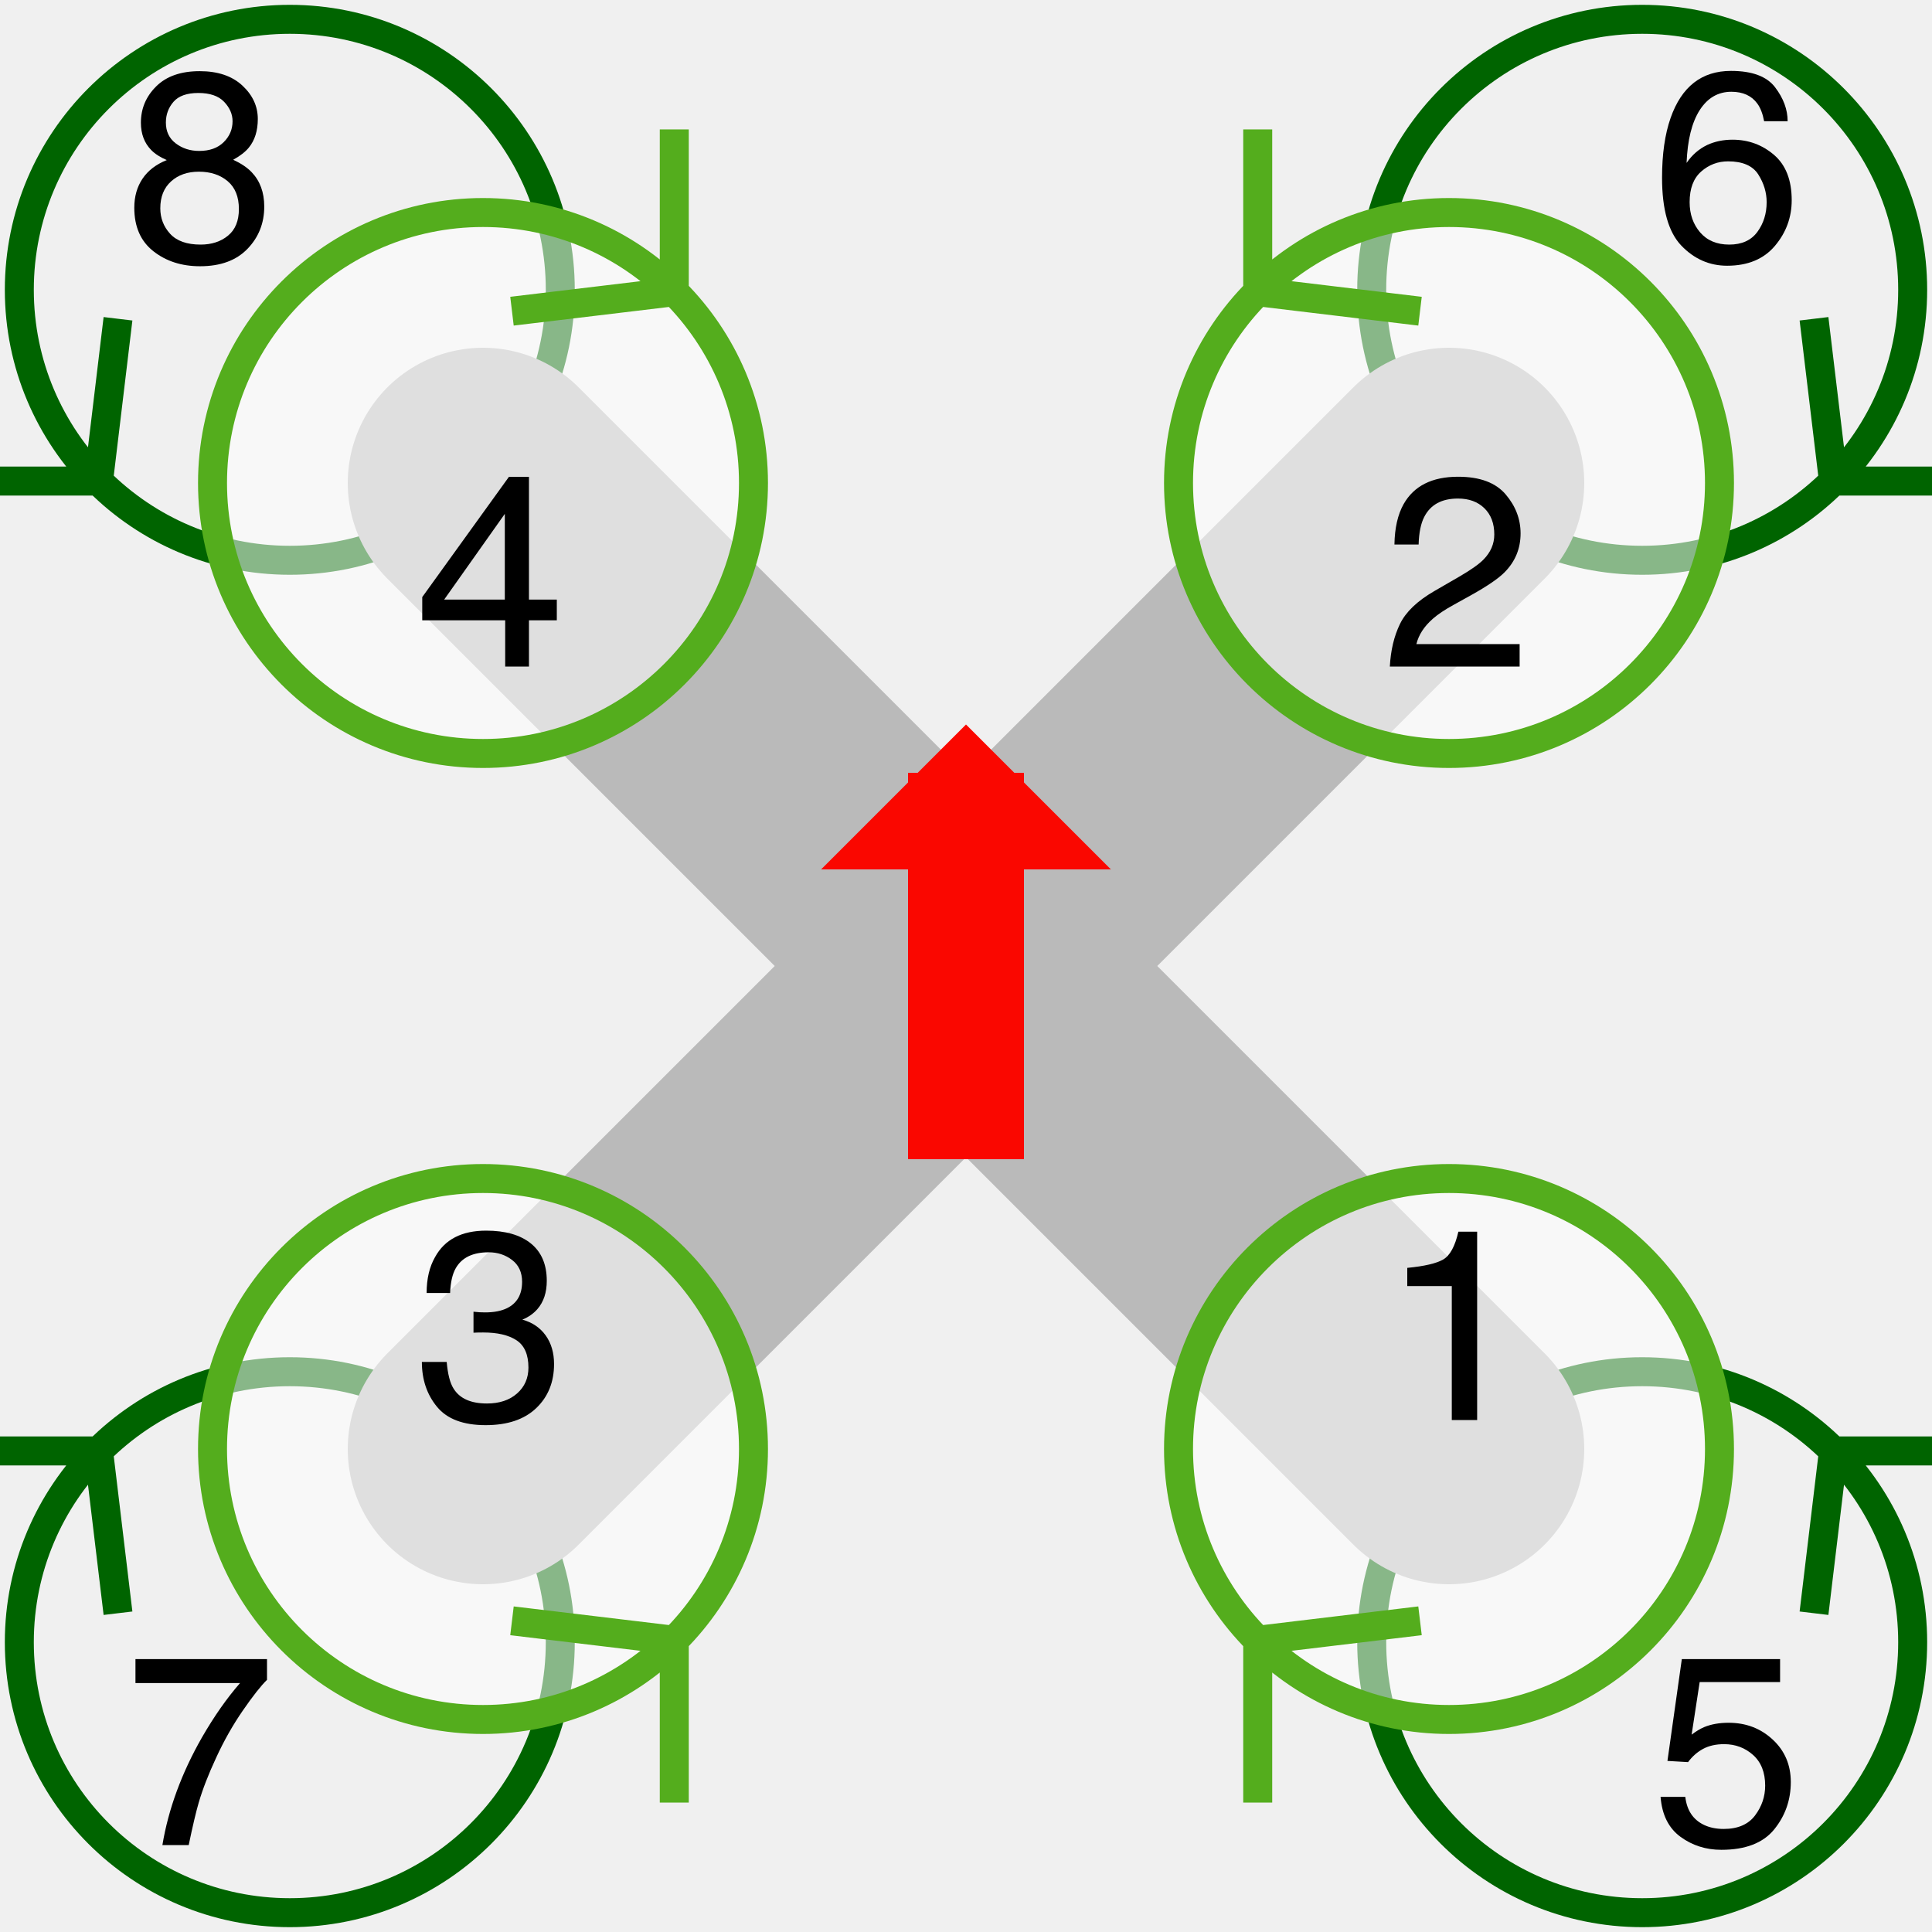
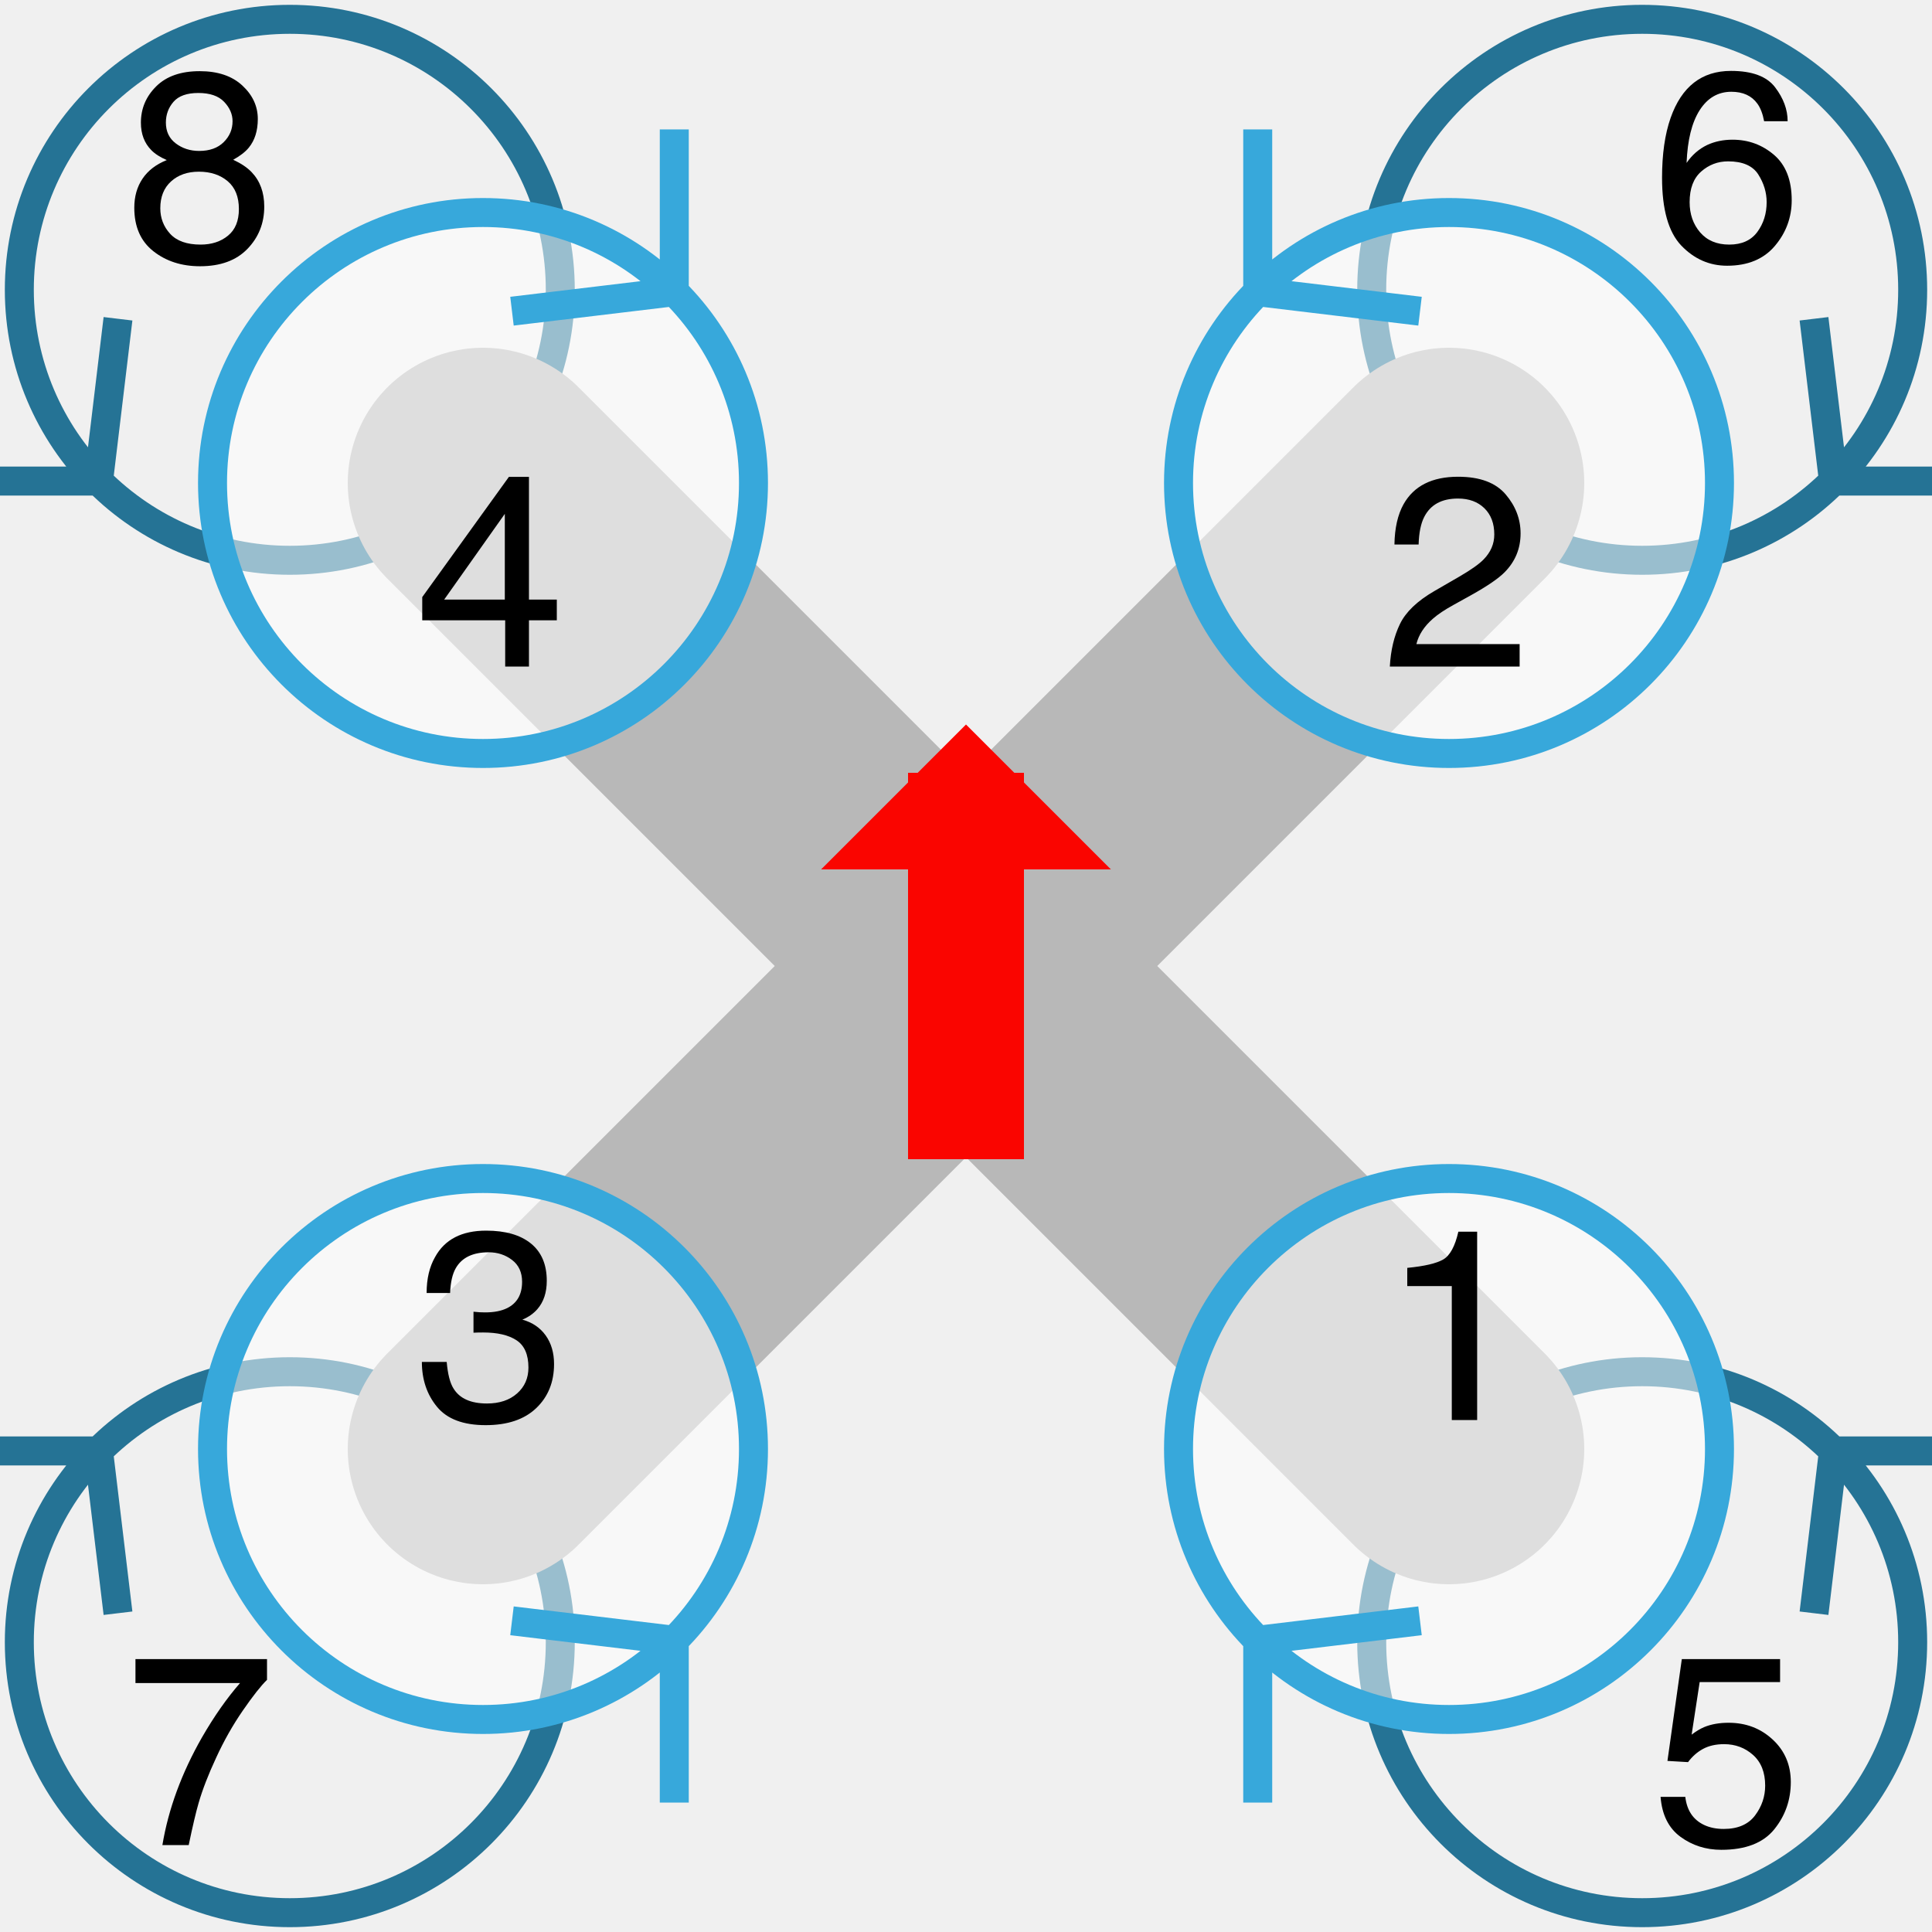
- <svg xmlns="http://www.w3.org/2000/svg" xmlns:xlink="http://www.w3.org/1999/xlink" width="200pt" height="200pt" viewBox="0 0 200 200" version="1.1">
-   <defs>
-     <g>
+ <svg xmlns="http://www.w3.org/2000/svg" xmlns:xlink="http://www.w3.org/1999/xlink" width="200pt" height="200pt" viewBox="0 0 200 200" version="1.1" id="svg96">
+   <defs id="defs31">
+     <g id="g29">
      <symbol overflow="visible" id="glyph0-0">
-         <path style="stroke:none;" d="" />
+         <path style="stroke:none;" d="" id="path2" />
      </symbol>
      <symbol overflow="visible" id="glyph0-1">
-         <path style="stroke:none;" d="M 3.461 -4.992 C 3.625 -3.586 4.273 -2.617 5.414 -2.078 C 5.996 -1.805 6.672 -1.668 7.438 -1.668 C 8.895 -1.668 9.977 -2.133 10.68 -3.062 C 11.379 -3.992 11.73 -5.023 11.73 -6.152 C 11.73 -7.52 11.312 -8.578 10.48 -9.324 C 9.645 -10.07 8.645 -10.445 7.477 -10.445 C 6.629 -10.445 5.902 -10.281 5.297 -9.953 C 4.691 -9.625 4.176 -9.168 3.746 -8.586 L 1.613 -8.711 L 3.102 -19.25 L 13.273 -19.25 L 13.273 -16.871 L 4.949 -16.871 L 4.117 -11.43 C 4.57 -11.777 5.004 -12.035 5.414 -12.211 C 6.145 -12.512 6.984 -12.66 7.945 -12.66 C 9.738 -12.66 11.262 -12.082 12.508 -10.922 C 13.758 -9.766 14.383 -8.297 14.383 -6.523 C 14.383 -4.672 13.812 -3.039 12.668 -1.625 C 11.523 -0.215 9.699 0.492 7.191 0.492 C 5.598 0.492 4.188 0.043 2.961 -0.855 C 1.734 -1.754 1.047 -3.133 0.902 -4.992 Z M 3.461 -4.992 " />
+         <path style="stroke:none;" d="M 3.461 -4.992 C 3.625 -3.586 4.273 -2.617 5.414 -2.078 C 5.996 -1.805 6.672 -1.668 7.438 -1.668 C 8.895 -1.668 9.977 -2.133 10.68 -3.062 C 11.379 -3.992 11.73 -5.023 11.73 -6.152 C 11.73 -7.52 11.312 -8.578 10.48 -9.324 C 9.645 -10.07 8.645 -10.445 7.477 -10.445 C 6.629 -10.445 5.902 -10.281 5.297 -9.953 C 4.691 -9.625 4.176 -9.168 3.746 -8.586 L 1.613 -8.711 L 3.102 -19.25 L 13.273 -19.25 L 13.273 -16.871 L 4.949 -16.871 L 4.117 -11.43 C 4.57 -11.777 5.004 -12.035 5.414 -12.211 C 6.145 -12.512 6.984 -12.66 7.945 -12.66 C 9.738 -12.66 11.262 -12.082 12.508 -10.922 C 13.758 -9.766 14.383 -8.297 14.383 -6.523 C 14.383 -4.672 13.812 -3.039 12.668 -1.625 C 11.523 -0.215 9.699 0.492 7.191 0.492 C 5.598 0.492 4.188 0.043 2.961 -0.855 C 1.734 -1.754 1.047 -3.133 0.902 -4.992 Z M 3.461 -4.992 " id="path5" />
      </symbol>
      <symbol overflow="visible" id="glyph0-2">
-         <path style="stroke:none;" d="M 12.762 -17.957 C 13.625 -16.824 14.055 -15.656 14.055 -14.453 L 11.621 -14.453 C 11.477 -15.227 11.242 -15.832 10.922 -16.27 C 10.332 -17.09 9.434 -17.5 8.23 -17.5 C 6.855 -17.5 5.762 -16.863 4.949 -15.594 C 4.137 -14.32 3.688 -12.5 3.594 -10.133 C 4.16 -10.961 4.871 -11.578 5.727 -11.992 C 6.512 -12.355 7.387 -12.539 8.352 -12.539 C 9.992 -12.539 11.426 -12.012 12.648 -10.965 C 13.867 -9.918 14.477 -8.352 14.477 -6.273 C 14.477 -4.496 13.898 -2.922 12.742 -1.551 C 11.586 -0.18 9.934 0.508 7.793 0.508 C 5.961 0.508 4.379 -0.188 3.047 -1.578 C 1.719 -2.969 1.055 -5.309 1.055 -8.602 C 1.055 -11.035 1.348 -13.098 1.941 -14.793 C 3.082 -18.039 5.164 -19.66 8.188 -19.66 C 10.375 -19.66 11.902 -19.094 12.762 -17.957 Z M 10.918 -2.988 C 11.559 -3.859 11.883 -4.887 11.883 -6.07 C 11.883 -7.074 11.594 -8.027 11.02 -8.934 C 10.445 -9.84 9.402 -10.297 7.891 -10.297 C 6.832 -10.297 5.902 -9.945 5.105 -9.242 C 4.309 -8.539 3.91 -7.484 3.91 -6.07 C 3.91 -4.832 4.273 -3.789 4.996 -2.945 C 5.723 -2.102 6.727 -1.68 8.012 -1.68 C 9.305 -1.68 10.273 -2.117 10.918 -2.988 Z M 10.918 -2.988 " />
+         <path style="stroke:none;" d="M 12.762 -17.957 C 13.625 -16.824 14.055 -15.656 14.055 -14.453 L 11.621 -14.453 C 11.477 -15.227 11.242 -15.832 10.922 -16.27 C 10.332 -17.09 9.434 -17.5 8.23 -17.5 C 6.855 -17.5 5.762 -16.863 4.949 -15.594 C 4.137 -14.32 3.688 -12.5 3.594 -10.133 C 4.16 -10.961 4.871 -11.578 5.727 -11.992 C 6.512 -12.355 7.387 -12.539 8.352 -12.539 C 9.992 -12.539 11.426 -12.012 12.648 -10.965 C 13.867 -9.918 14.477 -8.352 14.477 -6.273 C 14.477 -4.496 13.898 -2.922 12.742 -1.551 C 11.586 -0.18 9.934 0.508 7.793 0.508 C 5.961 0.508 4.379 -0.188 3.047 -1.578 C 1.719 -2.969 1.055 -5.309 1.055 -8.602 C 1.055 -11.035 1.348 -13.098 1.941 -14.793 C 3.082 -18.039 5.164 -19.66 8.188 -19.66 C 10.375 -19.66 11.902 -19.094 12.762 -17.957 Z M 10.918 -2.988 C 11.559 -3.859 11.883 -4.887 11.883 -6.07 C 11.883 -7.074 11.594 -8.027 11.02 -8.934 C 10.445 -9.84 9.402 -10.297 7.891 -10.297 C 6.832 -10.297 5.902 -9.945 5.105 -9.242 C 4.309 -8.539 3.91 -7.484 3.91 -6.07 C 3.91 -4.832 4.273 -3.789 4.996 -2.945 C 5.723 -2.102 6.727 -1.68 8.012 -1.68 C 9.305 -1.68 10.273 -2.117 10.918 -2.988 Z M 10.918 -2.988 " id="path8" />
      </symbol>
      <symbol overflow="visible" id="glyph0-3">
-         <path style="stroke:none;" d="M 14.641 -19.25 L 14.641 -17.102 C 14.012 -16.492 13.176 -15.43 12.133 -13.918 C 11.09 -12.406 10.168 -10.773 9.367 -9.023 C 8.574 -7.32 7.969 -5.766 7.562 -4.359 C 7.297 -3.457 6.953 -2.004 6.535 0 L 3.812 0 C 4.434 -3.738 5.801 -7.457 7.914 -11.156 C 9.164 -13.324 10.477 -15.199 11.852 -16.773 L 1.023 -16.773 L 1.023 -19.25 Z M 14.641 -19.25 " />
+         <path style="stroke:none;" d="M 14.641 -19.25 L 14.641 -17.102 C 14.012 -16.492 13.176 -15.43 12.133 -13.918 C 11.09 -12.406 10.168 -10.773 9.367 -9.023 C 8.574 -7.32 7.969 -5.766 7.562 -4.359 C 7.297 -3.457 6.953 -2.004 6.535 0 L 3.812 0 C 4.434 -3.738 5.801 -7.457 7.914 -11.156 C 9.164 -13.324 10.477 -15.199 11.852 -16.773 L 1.023 -16.773 L 1.023 -19.25 Z M 14.641 -19.25 " id="path11" />
      </symbol>
      <symbol overflow="visible" id="glyph0-4">
-         <path style="stroke:none;" d="M 10.156 -12.285 C 10.77 -12.891 11.074 -13.613 11.074 -14.453 C 11.074 -15.18 10.781 -15.852 10.199 -16.461 C 9.617 -17.07 8.727 -17.375 7.531 -17.375 C 6.348 -17.375 5.492 -17.07 4.961 -16.461 C 4.434 -15.852 4.172 -15.133 4.172 -14.312 C 4.172 -13.395 4.512 -12.672 5.195 -12.156 C 5.879 -11.637 6.688 -11.375 7.617 -11.375 C 8.699 -11.375 9.547 -11.68 10.156 -12.285 Z M 10.602 -2.605 C 11.355 -3.219 11.73 -4.137 11.73 -5.359 C 11.73 -6.625 11.344 -7.586 10.57 -8.242 C 9.793 -8.898 8.801 -9.227 7.586 -9.227 C 6.41 -9.227 5.453 -8.895 4.711 -8.223 C 3.969 -7.555 3.594 -6.625 3.594 -5.441 C 3.594 -4.422 3.934 -3.539 4.613 -2.797 C 5.293 -2.055 6.344 -1.68 7.766 -1.68 C 8.906 -1.68 9.852 -1.988 10.602 -2.605 Z M 2.664 -11.457 C 1.945 -12.188 1.586 -13.133 1.586 -14.301 C 1.586 -15.758 2.113 -17.012 3.172 -18.062 C 4.23 -19.109 5.727 -19.633 7.672 -19.633 C 9.547 -19.633 11.02 -19.137 12.086 -18.148 C 13.152 -17.16 13.688 -16.004 13.688 -14.684 C 13.688 -13.461 13.375 -12.473 12.758 -11.719 C 12.41 -11.289 11.871 -10.867 11.141 -10.461 C 11.953 -10.086 12.594 -9.656 13.055 -9.172 C 13.922 -8.262 14.355 -7.078 14.355 -5.617 C 14.355 -3.895 13.777 -2.438 12.617 -1.238 C 11.461 -0.039 9.824 0.562 7.711 0.562 C 5.805 0.562 4.195 0.043 2.879 -0.992 C 1.562 -2.027 0.902 -3.527 0.902 -5.496 C 0.902 -6.652 1.184 -7.652 1.75 -8.496 C 2.316 -9.34 3.152 -9.984 4.266 -10.43 C 3.582 -10.723 3.047 -11.066 2.664 -11.457 Z M 2.664 -11.457 " />
+         <path style="stroke:none;" d="M 10.156 -12.285 C 10.77 -12.891 11.074 -13.613 11.074 -14.453 C 11.074 -15.18 10.781 -15.852 10.199 -16.461 C 9.617 -17.07 8.727 -17.375 7.531 -17.375 C 6.348 -17.375 5.492 -17.07 4.961 -16.461 C 4.434 -15.852 4.172 -15.133 4.172 -14.312 C 4.172 -13.395 4.512 -12.672 5.195 -12.156 C 5.879 -11.637 6.688 -11.375 7.617 -11.375 C 8.699 -11.375 9.547 -11.68 10.156 -12.285 Z M 10.602 -2.605 C 11.355 -3.219 11.73 -4.137 11.73 -5.359 C 11.73 -6.625 11.344 -7.586 10.57 -8.242 C 9.793 -8.898 8.801 -9.227 7.586 -9.227 C 6.41 -9.227 5.453 -8.895 4.711 -8.223 C 3.969 -7.555 3.594 -6.625 3.594 -5.441 C 3.594 -4.422 3.934 -3.539 4.613 -2.797 C 5.293 -2.055 6.344 -1.68 7.766 -1.68 C 8.906 -1.68 9.852 -1.988 10.602 -2.605 Z M 2.664 -11.457 C 1.945 -12.188 1.586 -13.133 1.586 -14.301 C 1.586 -15.758 2.113 -17.012 3.172 -18.062 C 4.23 -19.109 5.727 -19.633 7.672 -19.633 C 9.547 -19.633 11.02 -19.137 12.086 -18.148 C 13.152 -17.16 13.688 -16.004 13.688 -14.684 C 13.688 -13.461 13.375 -12.473 12.758 -11.719 C 12.41 -11.289 11.871 -10.867 11.141 -10.461 C 11.953 -10.086 12.594 -9.656 13.055 -9.172 C 13.922 -8.262 14.355 -7.078 14.355 -5.617 C 14.355 -3.895 13.777 -2.438 12.617 -1.238 C 11.461 -0.039 9.824 0.562 7.711 0.562 C 5.805 0.562 4.195 0.043 2.879 -0.992 C 1.562 -2.027 0.902 -3.527 0.902 -5.496 C 0.902 -6.652 1.184 -7.652 1.75 -8.496 C 2.316 -9.34 3.152 -9.984 4.266 -10.43 C 3.582 -10.723 3.047 -11.066 2.664 -11.457 Z M 2.664 -11.457 " id="path14" />
      </symbol>
      <symbol overflow="visible" id="glyph0-5">
-         <path style="stroke:none;" d="M 2.68 -13.863 L 2.68 -15.75 C 4.457 -15.922 5.695 -16.211 6.398 -16.617 C 7.102 -17.023 7.625 -17.984 7.969 -19.496 L 9.914 -19.496 L 9.914 0 L 7.289 0 L 7.289 -13.863 Z M 2.68 -13.863 " />
+         <path style="stroke:none;" d="M 2.68 -13.863 L 2.68 -15.75 C 4.457 -15.922 5.695 -16.211 6.398 -16.617 C 7.102 -17.023 7.625 -17.984 7.969 -19.496 L 9.914 -19.496 L 9.914 0 L 7.289 0 L 7.289 -13.863 Z M 2.68 -13.863 " id="path17" />
      </symbol>
      <symbol overflow="visible" id="glyph0-6">
-         <path style="stroke:none;" d="M 1.922 -4.402 C 2.527 -5.652 3.711 -6.785 5.469 -7.805 L 8.094 -9.324 C 9.27 -10.008 10.094 -10.59 10.57 -11.074 C 11.316 -11.832 11.688 -12.695 11.688 -13.672 C 11.688 -14.812 11.348 -15.715 10.664 -16.387 C 9.98 -17.055 9.07 -17.391 7.93 -17.391 C 6.242 -17.391 5.078 -16.754 4.43 -15.477 C 4.082 -14.793 3.891 -13.844 3.855 -12.633 L 1.352 -12.633 C 1.379 -14.336 1.695 -15.727 2.297 -16.805 C 3.363 -18.699 5.246 -19.648 7.945 -19.648 C 10.188 -19.648 11.824 -19.039 12.859 -17.828 C 13.895 -16.617 14.41 -15.266 14.41 -13.781 C 14.41 -12.215 13.859 -10.875 12.758 -9.762 C 12.117 -9.113 10.973 -8.332 9.324 -7.41 L 7.453 -6.371 C 6.559 -5.879 5.855 -5.41 5.344 -4.961 C 4.434 -4.168 3.859 -3.289 3.625 -2.324 L 14.312 -2.324 L 14.312 0 L 0.875 0 C 0.965 -1.688 1.316 -3.152 1.922 -4.402 Z M 1.922 -4.402 " />
+         <path style="stroke:none;" d="M 1.922 -4.402 C 2.527 -5.652 3.711 -6.785 5.469 -7.805 L 8.094 -9.324 C 9.27 -10.008 10.094 -10.59 10.57 -11.074 C 11.316 -11.832 11.688 -12.695 11.688 -13.672 C 11.688 -14.812 11.348 -15.715 10.664 -16.387 C 9.98 -17.055 9.07 -17.391 7.93 -17.391 C 6.242 -17.391 5.078 -16.754 4.43 -15.477 C 4.082 -14.793 3.891 -13.844 3.855 -12.633 L 1.352 -12.633 C 1.379 -14.336 1.695 -15.727 2.297 -16.805 C 3.363 -18.699 5.246 -19.648 7.945 -19.648 C 10.188 -19.648 11.824 -19.039 12.859 -17.828 C 13.895 -16.617 14.41 -15.266 14.41 -13.781 C 14.41 -12.215 13.859 -10.875 12.758 -9.762 C 12.117 -9.113 10.973 -8.332 9.324 -7.41 L 7.453 -6.371 C 6.559 -5.879 5.855 -5.41 5.344 -4.961 C 4.434 -4.168 3.859 -3.289 3.625 -2.324 L 14.312 -2.324 L 14.312 0 L 0.875 0 C 0.965 -1.688 1.316 -3.152 1.922 -4.402 Z M 1.922 -4.402 " id="path20" />
      </symbol>
      <symbol overflow="visible" id="glyph0-7">
-         <path style="stroke:none;" d="M 2.234 -1.375 C 1.191 -2.645 0.672 -4.191 0.672 -6.016 L 3.242 -6.016 C 3.352 -4.75 3.586 -3.828 3.953 -3.254 C 4.59 -2.223 5.742 -1.711 7.41 -1.711 C 8.703 -1.711 9.742 -2.055 10.527 -2.75 C 11.312 -3.441 11.703 -4.336 11.703 -5.43 C 11.703 -6.777 11.289 -7.719 10.465 -8.258 C 9.641 -8.797 8.496 -9.062 7.027 -9.062 C 6.863 -9.062 6.695 -9.062 6.527 -9.059 C 6.359 -9.055 6.188 -9.047 6.016 -9.039 L 6.016 -11.211 C 6.27 -11.184 6.484 -11.164 6.656 -11.156 C 6.832 -11.148 7.02 -11.141 7.219 -11.141 C 8.141 -11.141 8.895 -11.289 9.488 -11.578 C 10.527 -12.09 11.047 -13 11.047 -14.312 C 11.047 -15.289 10.699 -16.043 10.008 -16.57 C 9.316 -17.098 8.508 -17.363 7.586 -17.363 C 5.945 -17.363 4.812 -16.816 4.184 -15.723 C 3.836 -15.121 3.641 -14.266 3.594 -13.152 L 1.164 -13.152 C 1.164 -14.609 1.453 -15.852 2.039 -16.871 C 3.039 -18.695 4.805 -19.605 7.328 -19.605 C 9.324 -19.605 10.867 -19.16 11.961 -18.273 C 13.055 -17.383 13.602 -16.098 13.602 -14.41 C 13.602 -13.207 13.281 -12.23 12.633 -11.484 C 12.23 -11.02 11.711 -10.656 11.074 -10.391 C 12.105 -10.109 12.91 -9.562 13.488 -8.758 C 14.066 -7.949 14.355 -6.965 14.355 -5.797 C 14.355 -3.93 13.742 -2.406 12.508 -1.23 C 11.277 -0.055 9.535 0.531 7.273 0.531 C 4.957 0.531 3.277 -0.102 2.234 -1.375 Z M 2.234 -1.375 " />
+         <path style="stroke:none;" d="M 2.234 -1.375 C 1.191 -2.645 0.672 -4.191 0.672 -6.016 L 3.242 -6.016 C 3.352 -4.75 3.586 -3.828 3.953 -3.254 C 4.59 -2.223 5.742 -1.711 7.41 -1.711 C 8.703 -1.711 9.742 -2.055 10.527 -2.75 C 11.312 -3.441 11.703 -4.336 11.703 -5.43 C 11.703 -6.777 11.289 -7.719 10.465 -8.258 C 9.641 -8.797 8.496 -9.062 7.027 -9.062 C 6.863 -9.062 6.695 -9.062 6.527 -9.059 C 6.359 -9.055 6.188 -9.047 6.016 -9.039 L 6.016 -11.211 C 6.27 -11.184 6.484 -11.164 6.656 -11.156 C 6.832 -11.148 7.02 -11.141 7.219 -11.141 C 8.141 -11.141 8.895 -11.289 9.488 -11.578 C 10.527 -12.09 11.047 -13 11.047 -14.312 C 11.047 -15.289 10.699 -16.043 10.008 -16.57 C 9.316 -17.098 8.508 -17.363 7.586 -17.363 C 5.945 -17.363 4.812 -16.816 4.184 -15.723 C 3.836 -15.121 3.641 -14.266 3.594 -13.152 L 1.164 -13.152 C 1.164 -14.609 1.453 -15.852 2.039 -16.871 C 3.039 -18.695 4.805 -19.605 7.328 -19.605 C 9.324 -19.605 10.867 -19.16 11.961 -18.273 C 13.055 -17.383 13.602 -16.098 13.602 -14.41 C 13.602 -13.207 13.281 -12.23 12.633 -11.484 C 12.23 -11.02 11.711 -10.656 11.074 -10.391 C 12.105 -10.109 12.91 -9.562 13.488 -8.758 C 14.066 -7.949 14.355 -6.965 14.355 -5.797 C 14.355 -3.93 13.742 -2.406 12.508 -1.23 C 11.277 -0.055 9.535 0.531 7.273 0.531 C 4.957 0.531 3.277 -0.102 2.234 -1.375 Z M 2.234 -1.375 " id="path23" />
      </symbol>
      <symbol overflow="visible" id="glyph0-8">
-         <path style="stroke:none;" d="M 9.258 -6.93 L 9.258 -15.805 L 2.98 -6.93 Z M 9.297 0 L 9.297 -4.785 L 0.711 -4.785 L 0.711 -7.191 L 9.68 -19.633 L 11.758 -19.633 L 11.758 -6.93 L 14.641 -6.93 L 14.641 -4.785 L 11.758 -4.785 L 11.758 0 Z M 9.297 0 " />
+         <path style="stroke:none;" d="M 9.258 -6.93 L 9.258 -15.805 L 2.98 -6.93 Z M 9.297 0 L 9.297 -4.785 L 0.711 -4.785 L 0.711 -7.191 L 9.68 -19.633 L 11.758 -19.633 L 11.758 -6.93 L 14.641 -6.93 L 14.641 -4.785 L 11.758 -4.785 L 11.758 0 Z M 9.297 0 " id="path26" />
      </symbol>
    </g>
  </defs>
-   <g id="surface61">
-     <path style="fill:none;stroke-width:3;stroke-linecap:butt;stroke-linejoin:miter;stroke:rgb(0%,39.216%,0%);stroke-opacity:1;stroke-miterlimit:10;" d="M 198 170 C 198 185.465 185.465 198 170 198 C 154.535 198 142 185.465 142 170 C 142 154.535 154.535 142 170 142 C 185.465 142 198 154.535 198 170 M 189.801 150.199 L 187.785 167 M 189.801 150.199 L 206.602 150.199 " />
-     <g style="fill:rgb(0%,0%,0%);fill-opacity:1;">
-       <use xlink:href="#glyph0-1" x="171" y="191" />
-     </g>
-     <path style="fill:none;stroke-width:3;stroke-linecap:butt;stroke-linejoin:miter;stroke:rgb(0%,39.216%,0%);stroke-opacity:1;stroke-miterlimit:10;" d="M 198 30 C 198 45.465 185.465 58 170 58 C 154.535 58 142 45.465 142 30 C 142 14.535 154.535 2 170 2 C 185.465 2 198 14.535 198 30 M 189.801 49.801 L 187.785 33 M 189.801 49.801 L 206.602 49.801 " />
-     <g style="fill:rgb(0%,0%,0%);fill-opacity:1;">
-       <use xlink:href="#glyph0-2" x="171" y="27" />
-     </g>
-     <path style="fill:none;stroke-width:3;stroke-linecap:butt;stroke-linejoin:miter;stroke:rgb(0%,39.216%,0%);stroke-opacity:1;stroke-miterlimit:10;" d="M 58 170 C 58 185.465 45.465 198 30 198 C 14.535 198 2 185.465 2 170 C 2 154.535 14.535 142 30 142 C 45.465 142 58 154.535 58 170 M 10.199 150.199 L 12.215 167 M 10.199 150.199 L -6.602 150.199 " />
-     <g style="fill:rgb(0%,0%,0%);fill-opacity:1;">
-       <use xlink:href="#glyph0-3" x="13" y="191" />
-     </g>
-     <path style="fill:none;stroke-width:3;stroke-linecap:butt;stroke-linejoin:miter;stroke:rgb(0%,39.216%,0%);stroke-opacity:1;stroke-miterlimit:10;" d="M 58 30 C 58 45.465 45.465 58 30 58 C 14.535 58 2 45.465 2 30 C 2 14.535 14.535 2 30 2 C 45.465 2 58 14.535 58 30 M 10.199 49.801 L 12.215 33 M 10.199 49.801 L -6.602 49.801 " />
-     <g style="fill:rgb(0%,0%,0%);fill-opacity:1;">
-       <use xlink:href="#glyph0-4" x="13" y="27" />
-     </g>
-     <path style="fill:none;stroke-width:28;stroke-linecap:round;stroke-linejoin:round;stroke:rgb(72.941%,72.941%,72.941%);stroke-opacity:1;stroke-miterlimit:10;" d="M 50 50 L 150 150 M 50 150 L 150 50 " />
-     <path style=" stroke:none;fill-rule:nonzero;fill:rgb(100%,100%,100%);fill-opacity:0.533;" d="M 178 150 C 178 165.465 165.465 178 150 178 C 134.535 178 122 165.465 122 150 C 122 134.535 134.535 122 150 122 C 165.465 122 178 134.535 178 150 " />
-     <path style="fill:none;stroke-width:3;stroke-linecap:butt;stroke-linejoin:miter;stroke:rgb(32.941%,67.843%,11.373%);stroke-opacity:1;stroke-miterlimit:10;" d="M 178 150 C 178 165.465 165.465 178 150 178 C 134.535 178 122 165.465 122 150 C 122 134.535 134.535 122 150 122 C 165.465 122 178 134.535 178 150 M 130.199 169.801 L 130.199 186.602 M 130.199 169.801 L 147 167.785 " />
-     <g style="fill:rgb(0%,0%,0%);fill-opacity:1;">
-       <use xlink:href="#glyph0-5" x="143" y="147" />
-     </g>
-     <path style=" stroke:none;fill-rule:nonzero;fill:rgb(100%,100%,100%);fill-opacity:0.533;" d="M 178 50 C 178 65.465 165.465 78 150 78 C 134.535 78 122 65.465 122 50 C 122 34.535 134.535 22 150 22 C 165.465 22 178 34.535 178 50 " />
-     <path style="fill:none;stroke-width:3;stroke-linecap:butt;stroke-linejoin:miter;stroke:rgb(32.941%,67.843%,11.373%);stroke-opacity:1;stroke-miterlimit:10;" d="M 178 50 C 178 65.465 165.465 78 150 78 C 134.535 78 122 65.465 122 50 C 122 34.535 134.535 22 150 22 C 165.465 22 178 34.535 178 50 M 130.199 30.199 L 130.199 13.398 M 130.199 30.199 L 147 32.215 " />
-     <g style="fill:rgb(0%,0%,0%);fill-opacity:1;">
-       <use xlink:href="#glyph0-6" x="143" y="69" />
-     </g>
-     <path style=" stroke:none;fill-rule:nonzero;fill:rgb(100%,100%,100%);fill-opacity:0.533;" d="M 78 150 C 78 165.465 65.465 178 50 178 C 34.535 178 22 165.465 22 150 C 22 134.535 34.535 122 50 122 C 65.465 122 78 134.535 78 150 " />
-     <path style="fill:none;stroke-width:3;stroke-linecap:butt;stroke-linejoin:miter;stroke:rgb(32.941%,67.843%,11.373%);stroke-opacity:1;stroke-miterlimit:10;" d="M 78 150 C 78 165.465 65.465 178 50 178 C 34.535 178 22 165.465 22 150 C 22 134.535 34.535 122 50 122 C 65.465 122 78 134.535 78 150 M 69.801 169.801 L 69.801 186.602 M 69.801 169.801 L 53 167.785 " />
-     <g style="fill:rgb(0%,0%,0%);fill-opacity:1;">
-       <use xlink:href="#glyph0-7" x="43" y="147" />
-     </g>
-     <path style=" stroke:none;fill-rule:nonzero;fill:rgb(100%,100%,100%);fill-opacity:0.533;" d="M 78 50 C 78 65.465 65.465 78 50 78 C 34.535 78 22 65.465 22 50 C 22 34.535 34.535 22 50 22 C 65.465 22 78 34.535 78 50 " />
-     <path style="fill:none;stroke-width:3;stroke-linecap:butt;stroke-linejoin:miter;stroke:rgb(32.941%,67.843%,11.373%);stroke-opacity:1;stroke-miterlimit:10;" d="M 78 50 C 78 65.465 65.465 78 50 78 C 34.535 78 22 65.465 22 50 C 22 34.535 34.535 22 50 22 C 65.465 22 78 34.535 78 50 M 69.801 30.199 L 69.801 13.398 M 69.801 30.199 L 53 32.215 " />
-     <g style="fill:rgb(0%,0%,0%);fill-opacity:1;">
-       <use xlink:href="#glyph0-8" x="43" y="69" />
-     </g>
-     <path style="fill:none;stroke-width:12;stroke-linecap:butt;stroke-linejoin:bevel;stroke:rgb(98.039%,2.745%,0%);stroke-opacity:1;stroke-miterlimit:10;" d="M 100 80 L 100 120 " />
-     <path style=" stroke:none;fill-rule:nonzero;fill:rgb(98.039%,2.745%,0%);fill-opacity:1;" d="M 100 75 L 85 90 L 115 90 L 100 75 " />
+   <path style="fill:none;stroke:#257395;stroke-width:3;stroke-linecap:butt;stroke-linejoin:miter;stroke-miterlimit:10;stroke-opacity:1" d="m 198,170 c 0,15.465 -12.535,28 -28,28 -15.465,0 -28,-12.535 -28,-28 0,-15.465 12.535,-28 28,-28 15.465,0 28,12.535 28,28 M 189.801,150.199 187.785,167 m 2.016,-16.801 h 16.801" id="path33" />
+   <g style="fill:#000000;fill-opacity:1" id="g37">
+     <use xlink:href="#glyph0-1" x="171" y="191" id="use35" width="100%" height="100%" />
  </g>
+   <path style="fill:none;stroke:#257395;stroke-width:3;stroke-linecap:butt;stroke-linejoin:miter;stroke-miterlimit:10;stroke-opacity:1" d="m 198,30 c 0,15.465 -12.535,28 -28,28 -15.465,0 -28,-12.535 -28,-28 0,-15.465 12.535,-28 28,-28 15.465,0 28,12.535 28,28 M 189.801,49.801 187.785,33 m 2.016,16.801 h 16.801" id="path39" />
+   <g style="fill:#000000;fill-opacity:1" id="g43">
+     <use xlink:href="#glyph0-2" x="171" y="27" id="use41" width="100%" height="100%" />
+   </g>
+   <path style="fill:none;stroke:#257395;stroke-width:3;stroke-linecap:butt;stroke-linejoin:miter;stroke-miterlimit:10;stroke-opacity:1" d="m 58,170 c 0,15.465 -12.535,28 -28,28 -15.465,0 -28,-12.535 -28,-28 0,-15.465 12.535,-28 28,-28 15.465,0 28,12.535 28,28 M 10.199,150.199 12.215,167 M 10.199,150.199 H -6.602" id="path45" />
+   <g style="fill:#000000;fill-opacity:1" id="g49">
+     <use xlink:href="#glyph0-3" x="13" y="191" id="use47" width="100%" height="100%" />
+   </g>
+   <path style="fill:none;stroke:#257395;stroke-width:3;stroke-linecap:butt;stroke-linejoin:miter;stroke-miterlimit:10;stroke-opacity:1" d="M 58,30 C 58,45.465 45.465,58 30,58 14.535,58 2,45.465 2,30 2,14.535 14.535,2 30,2 45.465,2 58,14.535 58,30 M 10.199,49.801 12.215,33 M 10.199,49.801 H -6.602" id="path51" />
+   <g style="fill:#000000;fill-opacity:1" id="g55">
+     <use xlink:href="#glyph0-4" x="13" y="27" id="use53" width="100%" height="100%" />
+   </g>
+   <path style="fill:none;stroke:#b8b8b8;stroke-width:28;stroke-linecap:round;stroke-linejoin:round;stroke-miterlimit:10;stroke-opacity:1" d="M 50,50 150,150 M 50,150 150,50" id="path57" />
+   <path style="fill:#ffffff;fill-opacity:0.533;fill-rule:nonzero;stroke:none" d="m 178,150 c 0,15.465 -12.535,28 -28,28 -15.465,0 -28,-12.535 -28,-28 0,-15.465 12.535,-28 28,-28 15.465,0 28,12.535 28,28" id="path59" />
+   <path style="fill:none;stroke:#37a8db;stroke-width:3;stroke-linecap:butt;stroke-linejoin:miter;stroke-miterlimit:10;stroke-opacity:1;fill-opacity:1" d="m 178,150 c 0,15.465 -12.535,28 -28,28 -15.465,0 -28,-12.535 -28,-28 0,-15.465 12.535,-28 28,-28 15.465,0 28,12.535 28,28 m -47.801,19.801 v 16.801 m 0,-16.801 L 147,167.785" id="path61" />
+   <g style="fill:#000000;fill-opacity:1" id="g65">
+     <use xlink:href="#glyph0-5" x="143" y="147" id="use63" width="100%" height="100%" />
+   </g>
+   <path style="fill:#ffffff;fill-opacity:0.533;fill-rule:nonzero;stroke:none" d="m 178,50 c 0,15.465 -12.535,28 -28,28 -15.465,0 -28,-12.535 -28,-28 0,-15.465 12.535,-28 28,-28 15.465,0 28,12.535 28,28" id="path67" />
+   <path style="fill:none;stroke:#37a8db;stroke-width:3;stroke-linecap:butt;stroke-linejoin:miter;stroke-miterlimit:10;stroke-opacity:1;fill-opacity:1" d="m 178,50 c 0,15.465 -12.535,28 -28,28 -15.465,0 -28,-12.535 -28,-28 0,-15.465 12.535,-28 28,-28 15.465,0 28,12.535 28,28 M 130.199,30.199 V 13.398 m 0,16.801 L 147,32.215" id="path69" />
+   <g style="fill:#000000;fill-opacity:1" id="g73">
+     <use xlink:href="#glyph0-6" x="143" y="69" id="use71" width="100%" height="100%" />
+   </g>
+   <path style="fill:#ffffff;fill-opacity:0.533;fill-rule:nonzero;stroke:none" d="m 78,150 c 0,15.465 -12.535,28 -28,28 -15.465,0 -28,-12.535 -28,-28 0,-15.465 12.535,-28 28,-28 15.465,0 28,12.535 28,28" id="path75" />
+   <path style="fill:none;stroke:#37a8db;stroke-width:3;stroke-linecap:butt;stroke-linejoin:miter;stroke-miterlimit:10;stroke-opacity:1;fill-opacity:1" d="m 78,150 c 0,15.465 -12.535,28 -28,28 -15.465,0 -28,-12.535 -28,-28 0,-15.465 12.535,-28 28,-28 15.465,0 28,12.535 28,28 m -8.199,19.801 v 16.801 m 0,-16.801 L 53,167.785" id="path77" />
+   <g style="fill:#000000;fill-opacity:1" id="g81">
+     <use xlink:href="#glyph0-7" x="43" y="147" id="use79" width="100%" height="100%" />
+   </g>
+   <path style="fill:#ffffff;fill-opacity:0.533;fill-rule:nonzero;stroke:none" d="M 78,50 C 78,65.465 65.465,78 50,78 34.535,78 22,65.465 22,50 22,34.535 34.535,22 50,22 65.465,22 78,34.535 78,50" id="path83" />
+   <path style="fill:none;stroke:#37a8db;stroke-width:3;stroke-linecap:butt;stroke-linejoin:miter;stroke-miterlimit:10;stroke-opacity:1;fill-opacity:1" d="M 78,50 C 78,65.465 65.465,78 50,78 34.535,78 22,65.465 22,50 22,34.535 34.535,22 50,22 65.465,22 78,34.535 78,50 M 69.801,30.199 V 13.398 m 0,16.801 L 53,32.215" id="path85" />
+   <g style="fill:#000000;fill-opacity:1" id="g89">
+     <use xlink:href="#glyph0-8" x="43" y="69" id="use87" width="100%" height="100%" />
+   </g>
+   <path style="fill:none;stroke:#fa0500;stroke-width:12;stroke-linecap:butt;stroke-linejoin:bevel;stroke-miterlimit:10;stroke-opacity:1" d="m 100,80 v 40" id="path91" />
+   <path style="fill:#fa0500;fill-opacity:1;fill-rule:nonzero;stroke:none" d="M 100,75 85,90 h 30 L 100,75" id="path93" />
</svg>
